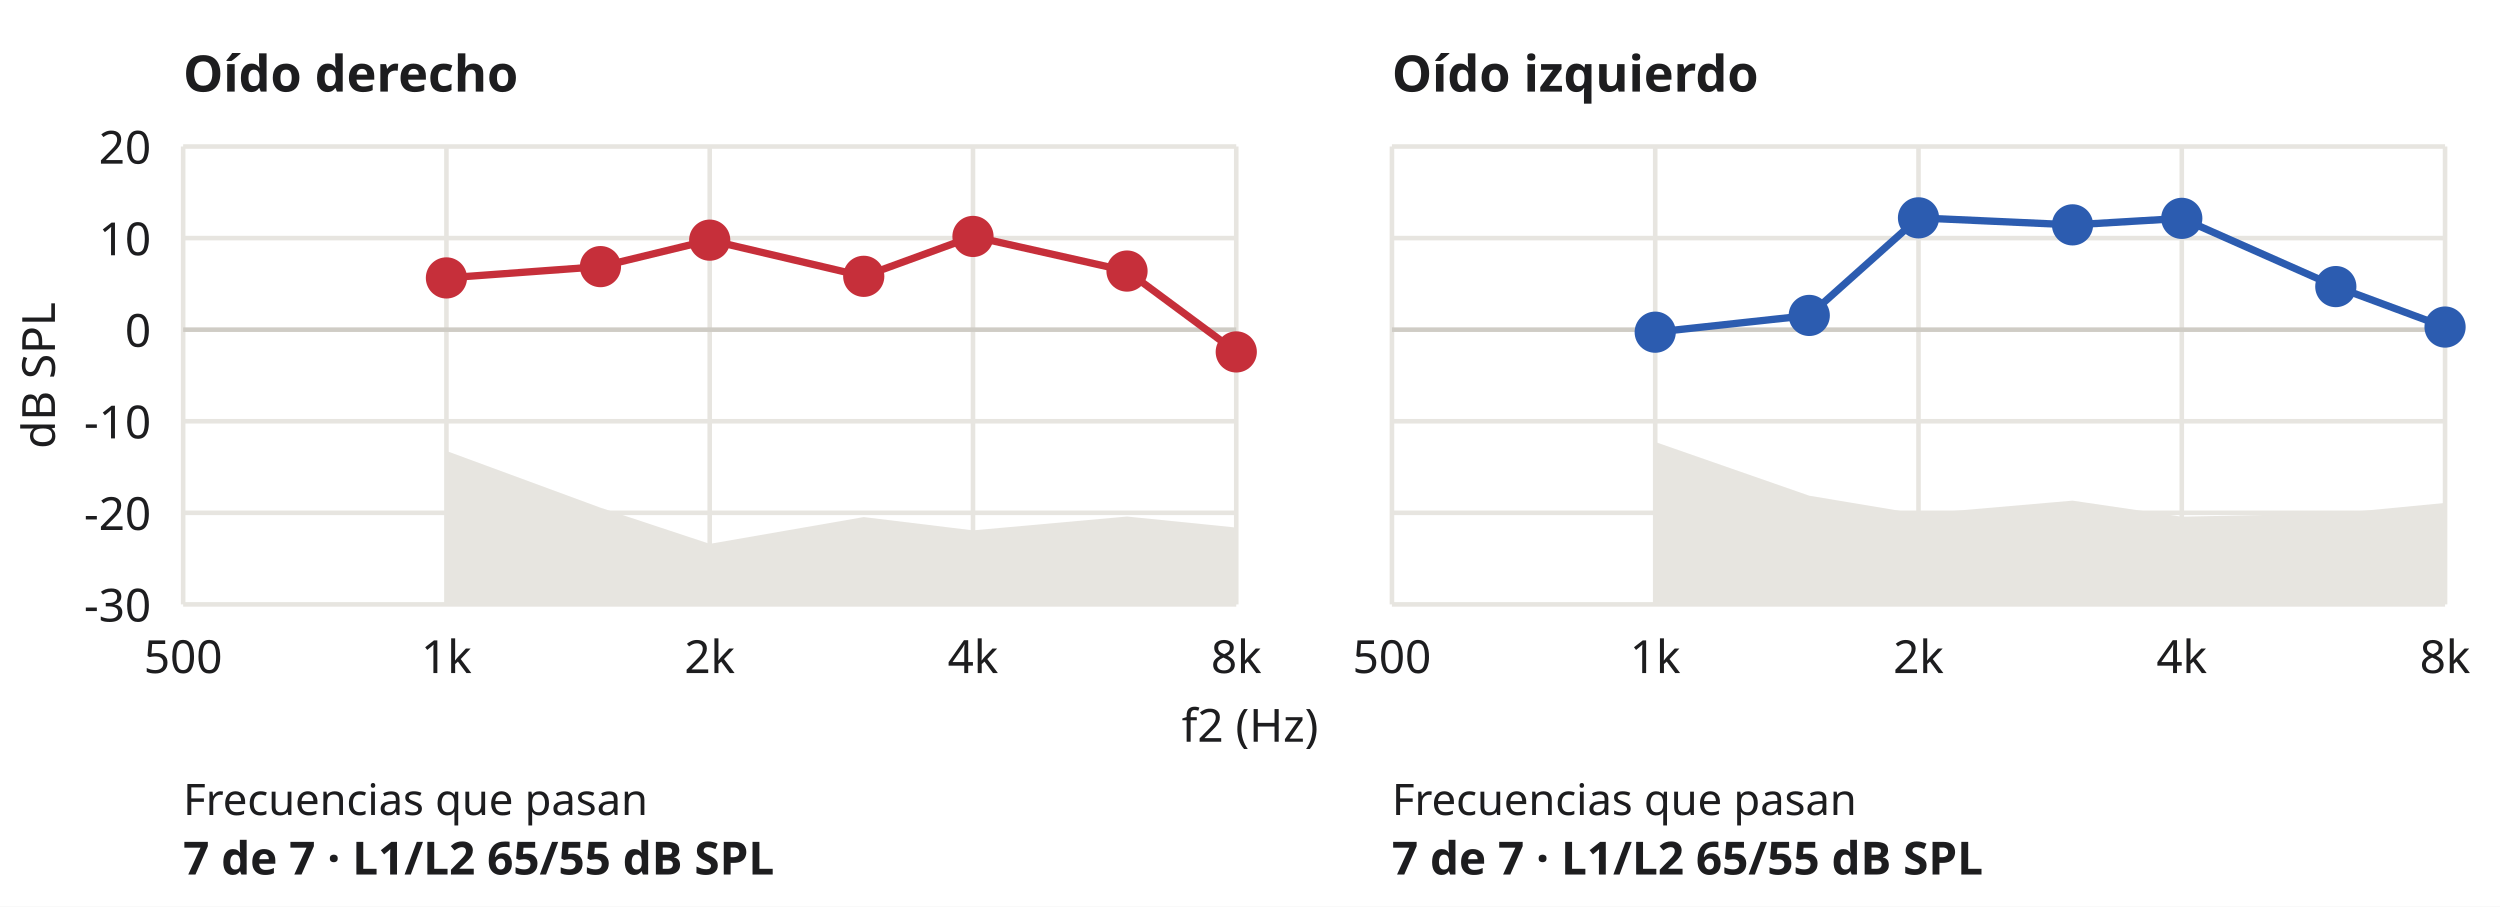
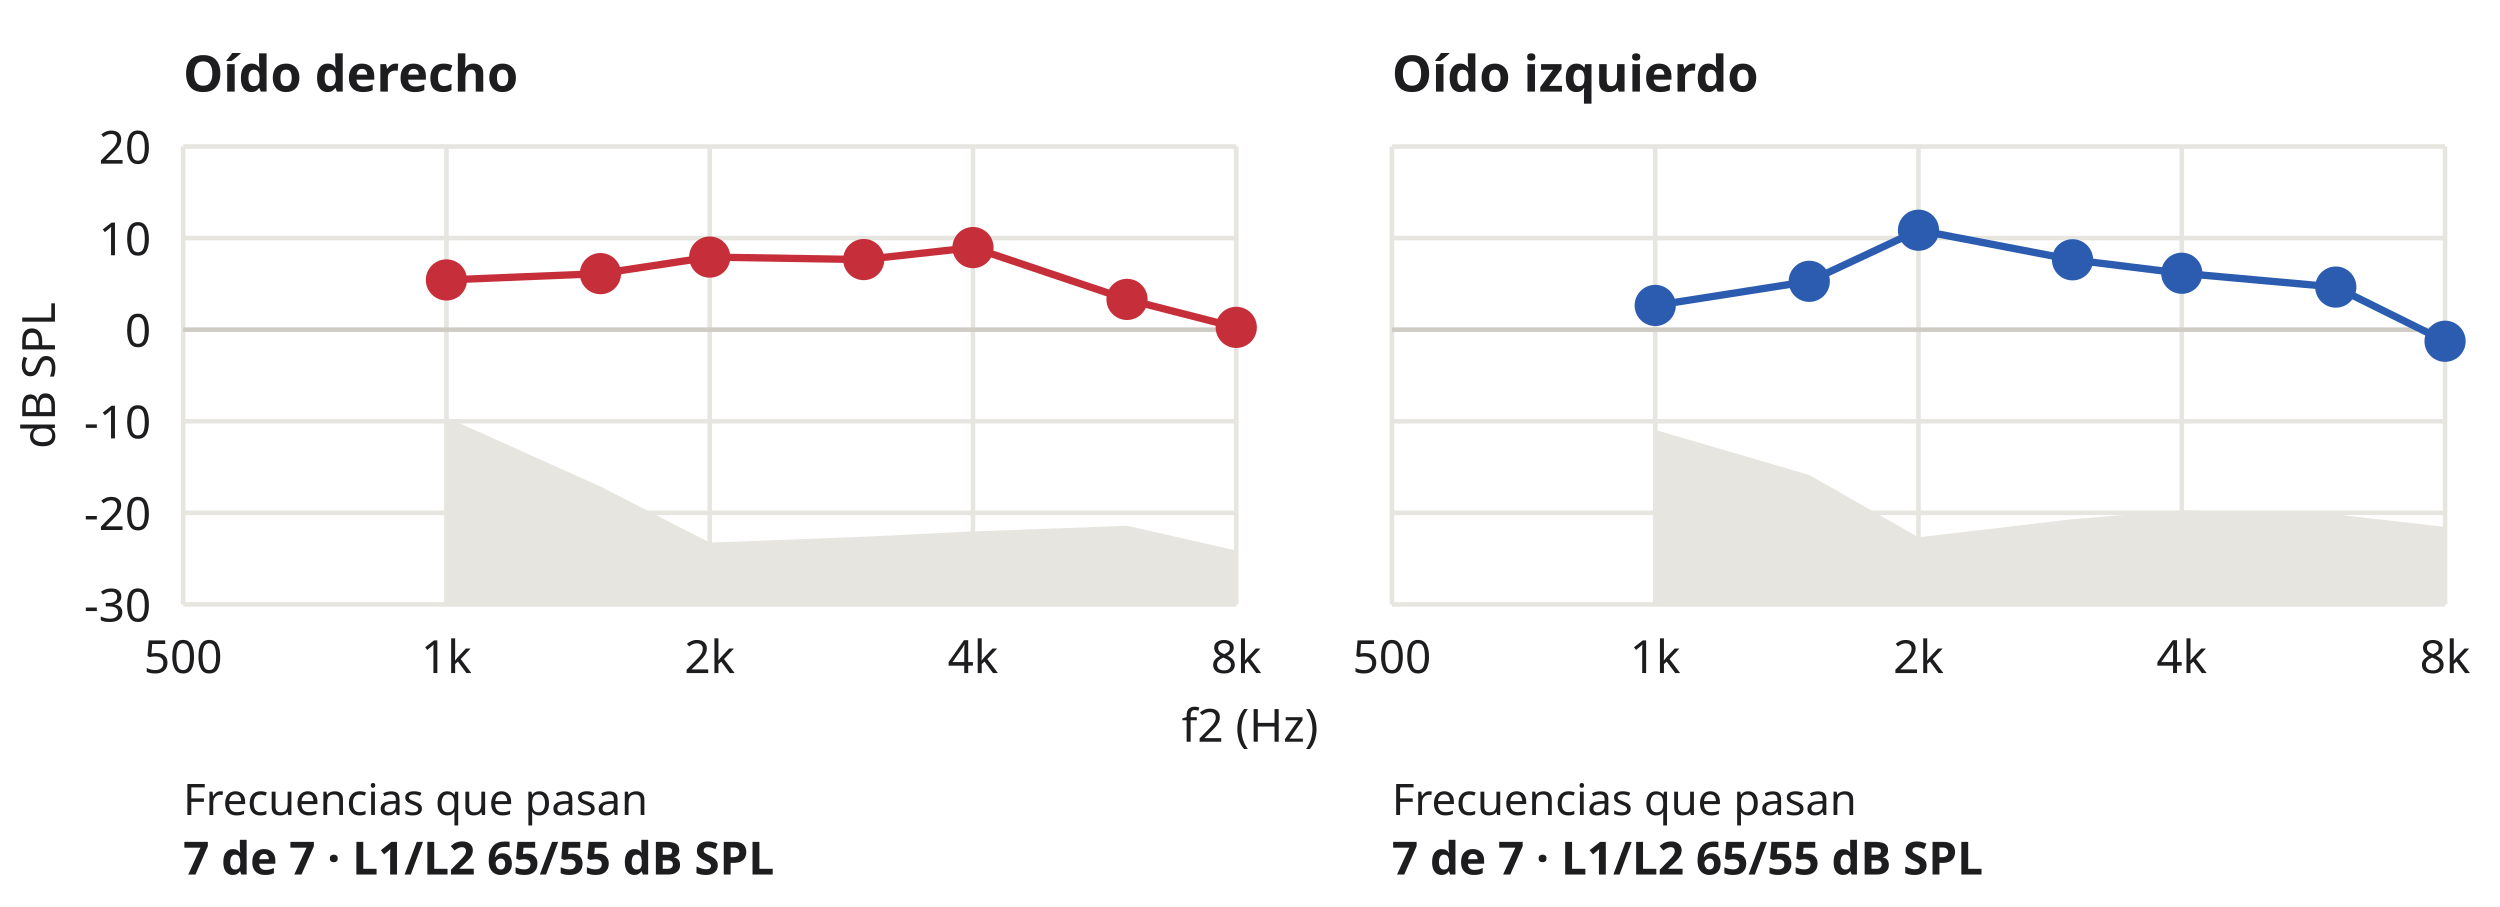
<svg xmlns="http://www.w3.org/2000/svg" viewBox="0 0 546 198" width="546" height="198" font-family="'Plus Jakarta Sans', sans-serif">
  <rect width="100%" height="100%" fill="#ffffff" />
  <line x1="40" y1="32" x2="40" y2="132" stroke="#e7e5e0" stroke-width="1" />
  <text x="40" y="147" font-size="10" fill="#1d1d1f" text-anchor="middle" font-weight="400">500</text>
  <line x1="97.5" y1="32" x2="97.5" y2="132" stroke="#e7e5e0" stroke-width="1" />
  <text x="97.5" y="147" font-size="10" fill="#1d1d1f" text-anchor="middle" font-weight="400">1k</text>
  <line x1="155" y1="32" x2="155" y2="132" stroke="#e7e5e0" stroke-width="1" />
  <text x="155" y="147" font-size="10" fill="#1d1d1f" text-anchor="middle" font-weight="400">2k</text>
  <line x1="212.5" y1="32" x2="212.5" y2="132" stroke="#e7e5e0" stroke-width="1" />
  <text x="212.5" y="147" font-size="10" fill="#1d1d1f" text-anchor="middle" font-weight="400">4k</text>
  <line x1="270" y1="32" x2="270" y2="132" stroke="#e7e5e0" stroke-width="1" />
  <text x="270" y="147" font-size="10" fill="#1d1d1f" text-anchor="middle" font-weight="400">8k</text>
  <line x1="40" y1="132" x2="270" y2="132" stroke="#e7e5e0" stroke-width="1" />
  <text x="33" y="135.75" font-size="10" fill="#1d1d1f" text-anchor="end" font-weight="400">-30</text>
  <line x1="40" y1="112" x2="270" y2="112" stroke="#e7e5e0" stroke-width="1" />
  <text x="33" y="115.75" font-size="10" fill="#1d1d1f" text-anchor="end" font-weight="400">-20</text>
  <line x1="40" y1="92" x2="270" y2="92" stroke="#e7e5e0" stroke-width="1" />
  <text x="33" y="95.75" font-size="10" fill="#1d1d1f" text-anchor="end" font-weight="400">-10</text>
  <line x1="40" y1="72" x2="270" y2="72" stroke="#cfccc5" stroke-width="1" />
  <text x="33" y="75.75" font-size="10" fill="#1d1d1f" text-anchor="end" font-weight="400">0</text>
  <line x1="40" y1="52" x2="270" y2="52" stroke="#e7e5e0" stroke-width="1" />
  <text x="33" y="55.75" font-size="10" fill="#1d1d1f" text-anchor="end" font-weight="400">10</text>
  <line x1="40" y1="32" x2="270" y2="32" stroke="#e7e5e0" stroke-width="1" />
  <text x="33" y="35.75" font-size="10" fill="#1d1d1f" text-anchor="end" font-weight="400">20</text>
  <text x="40" y="20" font-size="11" fill="#1d1d1f" text-anchor="start" font-weight="600">Oído derecho</text>
-   <path d="M97.50,98.49 L131.14,110.88 L155.00,118.78 L188.64,112.93 L212.50,115.83 L246.14,112.81 L270.00,115.22 L270.00,132.00 L97.50,132.00 Z" fill="#e7e5e0" stroke="none" />
-   <path d="M97.5,60.7 L131.14,58.23 L155,52.45 L188.64,60.35 L212.5,51.64 L246.14,59.2 L270,76.86" fill="none" stroke="#c62f3a" stroke-width="1.6" stroke-opacity="1.0" stroke-linejoin="round" stroke-linecap="round" />
-   <circle cx="97.5" cy="60.7" r="3.8" fill="#c62f3a" stroke="#c62f3a" stroke-width="1.4" />
-   <circle cx="131.14" cy="58.23" r="3.8" fill="#c62f3a" stroke="#c62f3a" stroke-width="1.4" />
-   <circle cx="155" cy="52.45" r="3.8" fill="#c62f3a" stroke="#c62f3a" stroke-width="1.4" />
-   <circle cx="188.64" cy="60.35" r="3.8" fill="#c62f3a" stroke="#c62f3a" stroke-width="1.4" />
-   <circle cx="212.5" cy="51.64" r="3.8" fill="#c62f3a" stroke="#c62f3a" stroke-width="1.4" />
-   <circle cx="246.14" cy="59.2" r="3.8" fill="#c62f3a" stroke="#c62f3a" stroke-width="1.4" />
-   <circle cx="270" cy="76.86" r="3.8" fill="#c62f3a" stroke="#c62f3a" stroke-width="1.4" />
+   <path d="M97.50,91.15 L131.14,106.26 L155.00,118.51 L188.64,117.22 L212.50,116.06 L246.14,114.83 L270.00,120.23 L270.00,132.00 L97.50,132.00 Z" fill="#e7e5e0" stroke="none" />
+   <path d="M97.5,61.14 L131.14,59.76 L155,56.15 L188.64,56.69 L212.5,54.07 L246.14,65.39 L270,71.5" fill="none" stroke="#c62f3a" stroke-width="1.6" stroke-opacity="1.0" stroke-linejoin="round" stroke-linecap="round" />
+   <circle cx="97.5" cy="61.14" r="3.8" fill="#c62f3a" stroke="#c62f3a" stroke-width="1.4" />
+   <circle cx="131.14" cy="59.76" r="3.8" fill="#c62f3a" stroke="#c62f3a" stroke-width="1.4" />
+   <circle cx="155" cy="56.15" r="3.8" fill="#c62f3a" stroke="#c62f3a" stroke-width="1.4" />
+   <circle cx="188.64" cy="56.69" r="3.8" fill="#c62f3a" stroke="#c62f3a" stroke-width="1.4" />
+   <circle cx="212.5" cy="54.07" r="3.8" fill="#c62f3a" stroke="#c62f3a" stroke-width="1.4" />
+   <circle cx="246.14" cy="65.39" r="3.8" fill="#c62f3a" stroke="#c62f3a" stroke-width="1.4" />
+   <circle cx="270" cy="71.5" r="3.8" fill="#c62f3a" stroke="#c62f3a" stroke-width="1.4" />
  <text x="40" y="178" font-size="9.5" fill="#1d1d1f" text-anchor="start" font-weight="400">Frecuencias que pasan</text>
  <text x="40" y="191" font-size="10" fill="#1d1d1f" text-anchor="start" font-weight="600">7 de 7  ·  L1/L2 65/55 dB SPL</text>
  <line x1="304" y1="32" x2="304" y2="132" stroke="#e7e5e0" stroke-width="1" />
  <text x="304" y="147" font-size="10" fill="#1d1d1f" text-anchor="middle" font-weight="400">500</text>
  <line x1="361.5" y1="32" x2="361.5" y2="132" stroke="#e7e5e0" stroke-width="1" />
  <text x="361.5" y="147" font-size="10" fill="#1d1d1f" text-anchor="middle" font-weight="400">1k</text>
  <line x1="419" y1="32" x2="419" y2="132" stroke="#e7e5e0" stroke-width="1" />
  <text x="419" y="147" font-size="10" fill="#1d1d1f" text-anchor="middle" font-weight="400">2k</text>
  <line x1="476.5" y1="32" x2="476.5" y2="132" stroke="#e7e5e0" stroke-width="1" />
  <text x="476.5" y="147" font-size="10" fill="#1d1d1f" text-anchor="middle" font-weight="400">4k</text>
  <line x1="534" y1="32" x2="534" y2="132" stroke="#e7e5e0" stroke-width="1" />
  <text x="534" y="147" font-size="10" fill="#1d1d1f" text-anchor="middle" font-weight="400">8k</text>
  <line x1="304" y1="132" x2="534" y2="132" stroke="#e7e5e0" stroke-width="1" />
  <line x1="304" y1="112" x2="534" y2="112" stroke="#e7e5e0" stroke-width="1" />
  <line x1="304" y1="92" x2="534" y2="92" stroke="#e7e5e0" stroke-width="1" />
  <line x1="304" y1="72" x2="534" y2="72" stroke="#cfccc5" stroke-width="1" />
  <line x1="304" y1="52" x2="534" y2="52" stroke="#e7e5e0" stroke-width="1" />
  <line x1="304" y1="32" x2="534" y2="32" stroke="#e7e5e0" stroke-width="1" />
  <text x="304" y="20" font-size="11" fill="#1d1d1f" text-anchor="start" font-weight="600">Oído izquierdo</text>
-   <path d="M361.50,96.53 L395.14,108.26 L419.00,112.25 L452.64,109.34 L476.50,112.85 L510.14,112.13 L534.00,109.84 L534.00,132.00 L361.50,132.00 Z" fill="#e7e5e0" stroke="none" />
-   <path d="M361.5,72.55 L395.14,68.89 L419,47.58 L452.64,49.11 L476.5,47.69 L510.14,62.59 L534,71.43" fill="none" stroke="#2c5cb0" stroke-width="1.6" stroke-opacity="1.0" stroke-linejoin="round" stroke-linecap="round" />
-   <circle cx="361.5" cy="72.55" r="3.8" fill="#2c5cb0" stroke="#2c5cb0" stroke-width="1.4" />
-   <circle cx="395.14" cy="68.89" r="3.8" fill="#2c5cb0" stroke="#2c5cb0" stroke-width="1.4" />
-   <circle cx="419" cy="47.58" r="3.8" fill="#2c5cb0" stroke="#2c5cb0" stroke-width="1.4" />
-   <circle cx="452.64" cy="49.11" r="3.8" fill="#2c5cb0" stroke="#2c5cb0" stroke-width="1.4" />
-   <circle cx="476.5" cy="47.69" r="3.8" fill="#2c5cb0" stroke="#2c5cb0" stroke-width="1.4" />
-   <circle cx="510.14" cy="62.59" r="3.8" fill="#2c5cb0" stroke="#2c5cb0" stroke-width="1.4" />
-   <circle cx="534" cy="71.43" r="3.8" fill="#2c5cb0" stroke="#2c5cb0" stroke-width="1.4" />
+   <path d="M361.50,93.88 L395.14,103.74 L419.00,117.35 L452.64,113.38 L476.50,111.45 L510.14,112.35 L534.00,115.08 L534.00,132.00 L361.50,132.00 Z" fill="#e7e5e0" stroke="none" />
+   <path d="M361.5,66.71 L395.14,61.44 L419,50.28 L452.64,56.74 L476.5,59.68 L510.14,62.7 L534,74.53" fill="none" stroke="#2c5cb0" stroke-width="1.6" stroke-opacity="1.0" stroke-linejoin="round" stroke-linecap="round" />
+   <circle cx="361.5" cy="66.71" r="3.8" fill="#2c5cb0" stroke="#2c5cb0" stroke-width="1.4" />
+   <circle cx="395.14" cy="61.44" r="3.8" fill="#2c5cb0" stroke="#2c5cb0" stroke-width="1.4" />
+   <circle cx="419" cy="50.28" r="3.8" fill="#2c5cb0" stroke="#2c5cb0" stroke-width="1.4" />
+   <circle cx="452.64" cy="56.74" r="3.8" fill="#2c5cb0" stroke="#2c5cb0" stroke-width="1.4" />
+   <circle cx="476.5" cy="59.68" r="3.8" fill="#2c5cb0" stroke="#2c5cb0" stroke-width="1.4" />
+   <circle cx="510.14" cy="62.7" r="3.8" fill="#2c5cb0" stroke="#2c5cb0" stroke-width="1.4" />
+   <circle cx="534" cy="74.53" r="3.8" fill="#2c5cb0" stroke="#2c5cb0" stroke-width="1.4" />
  <text x="304" y="178" font-size="9.5" fill="#1d1d1f" text-anchor="start" font-weight="400">Frecuencias que pasan</text>
  <text x="304" y="191" font-size="10" fill="#1d1d1f" text-anchor="start" font-weight="600">7 de 7  ·  L1/L2 65/55 dB SPL</text>
  <text x="273" y="162" font-size="10" fill="#1d1d1f" text-anchor="middle" font-weight="400">f2 (Hz)</text>
  <text x="12" y="82" font-size="10" fill="#1d1d1f" text-anchor="middle" font-weight="400" transform="rotate(-90 12 82.0)">dB SPL</text>
</svg>
